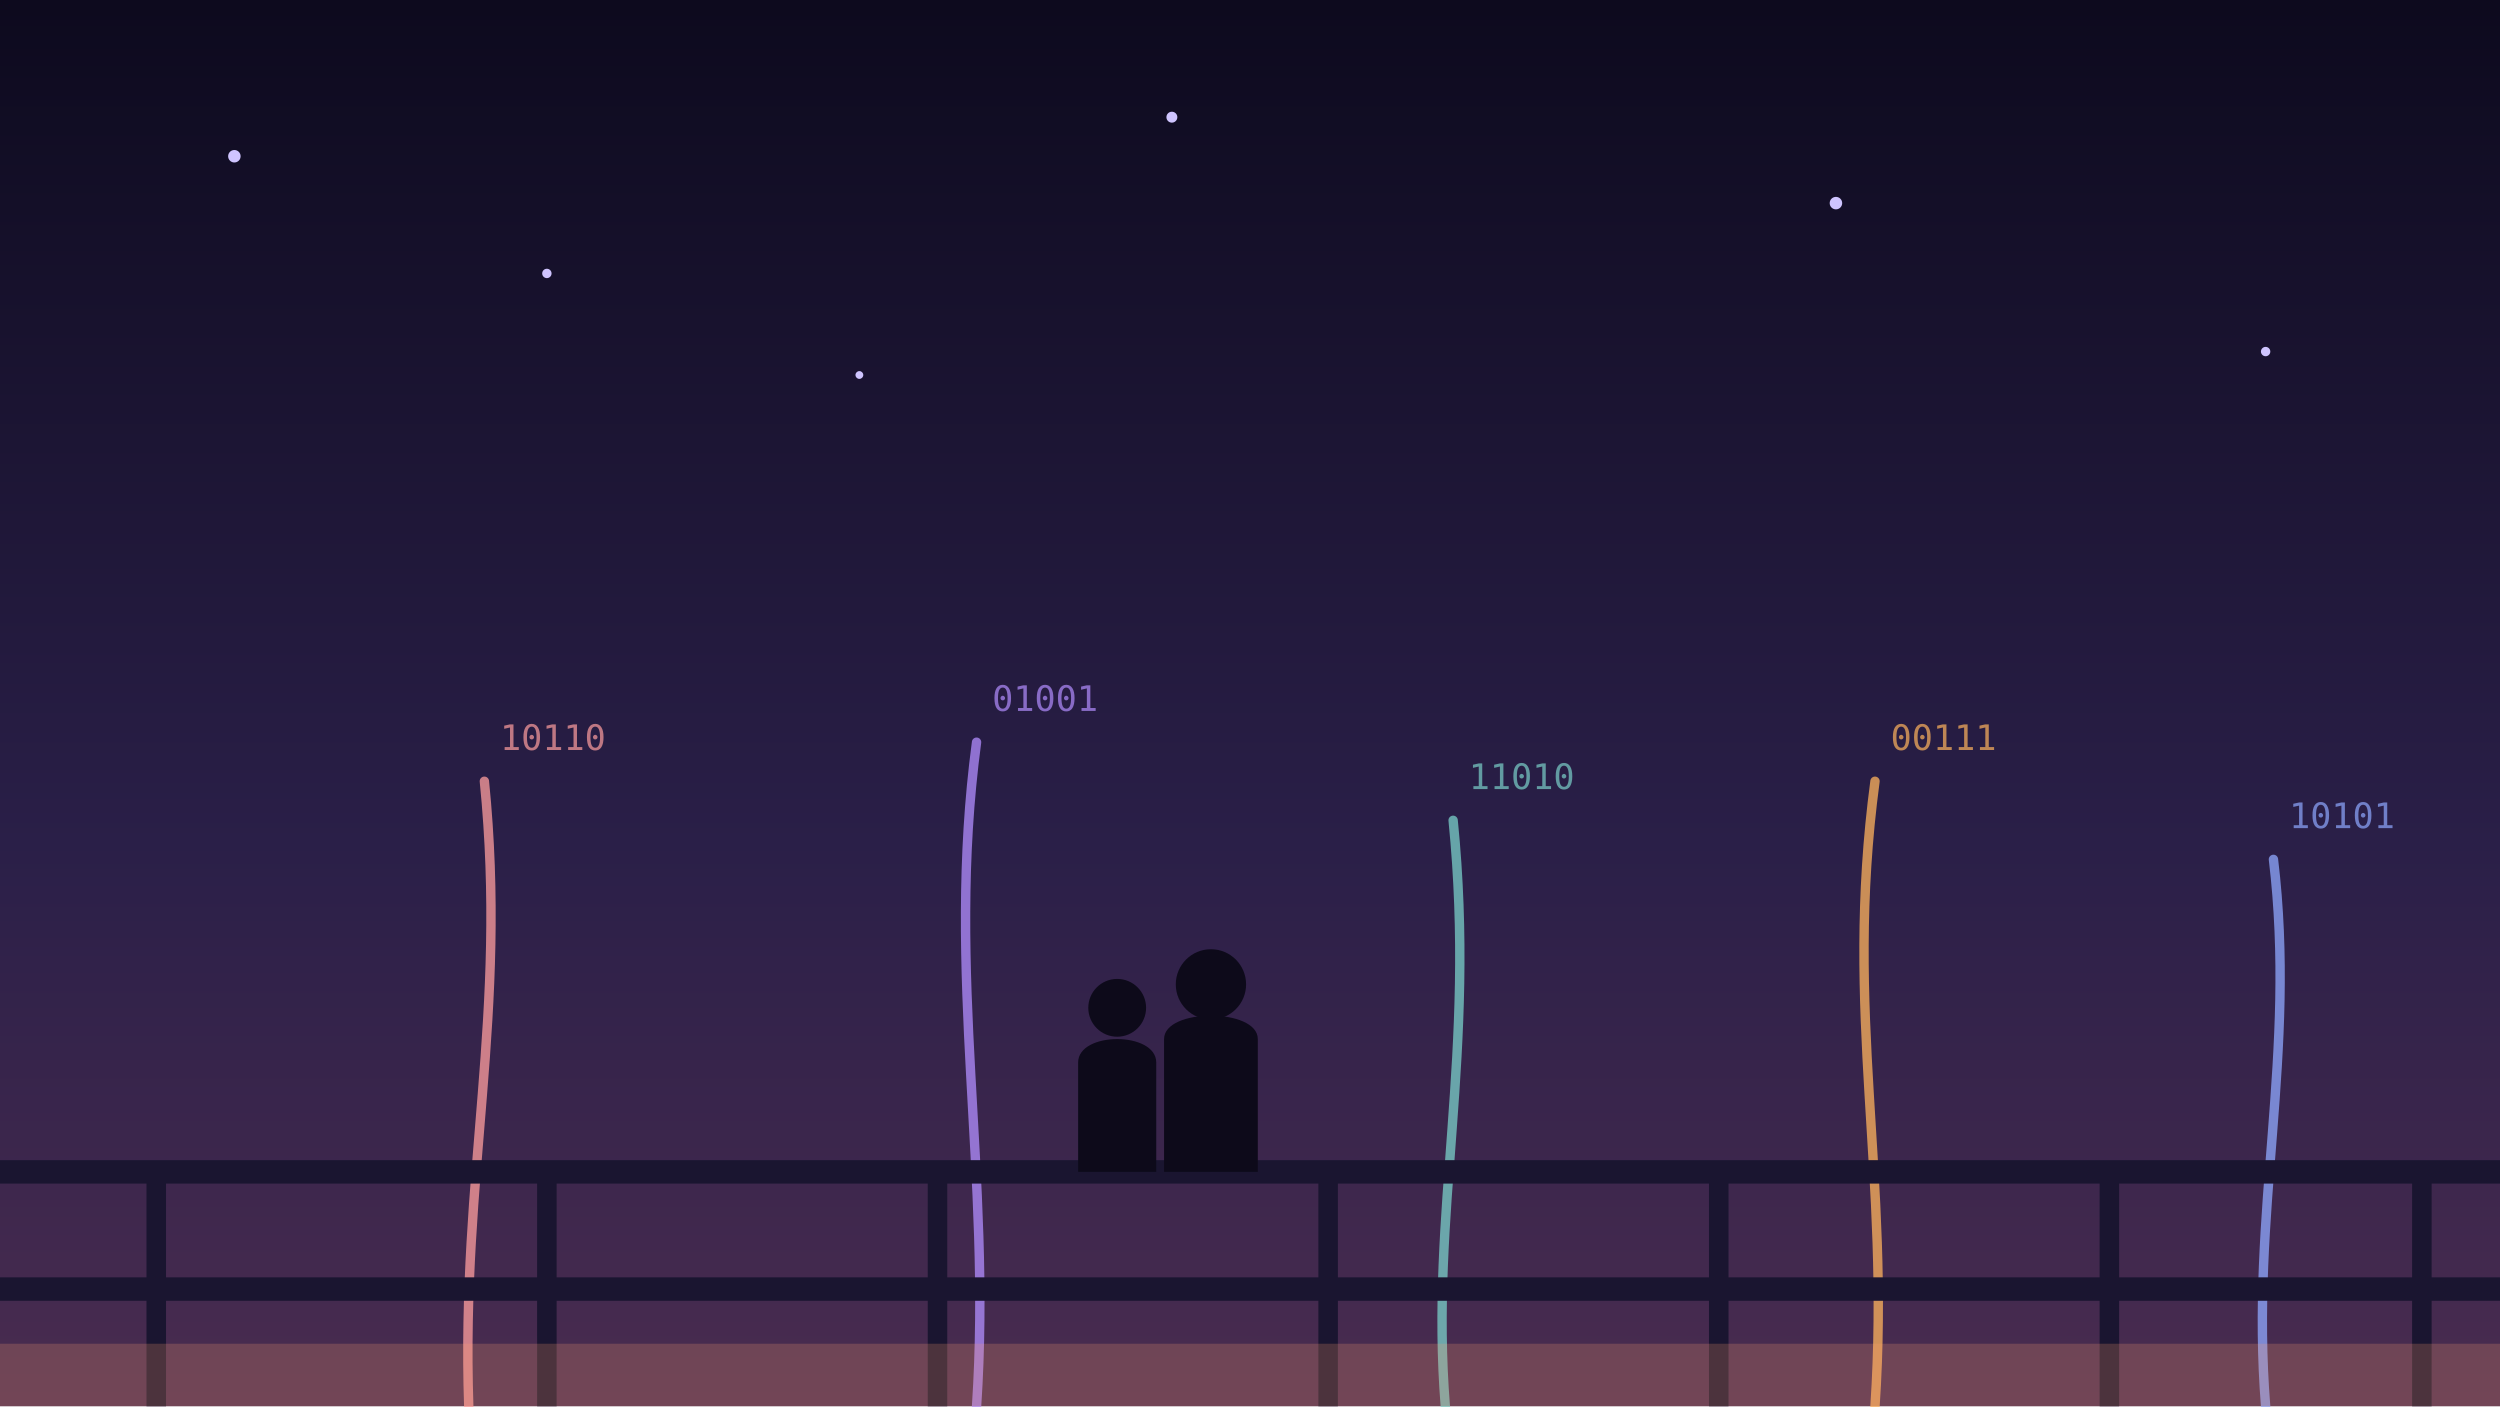
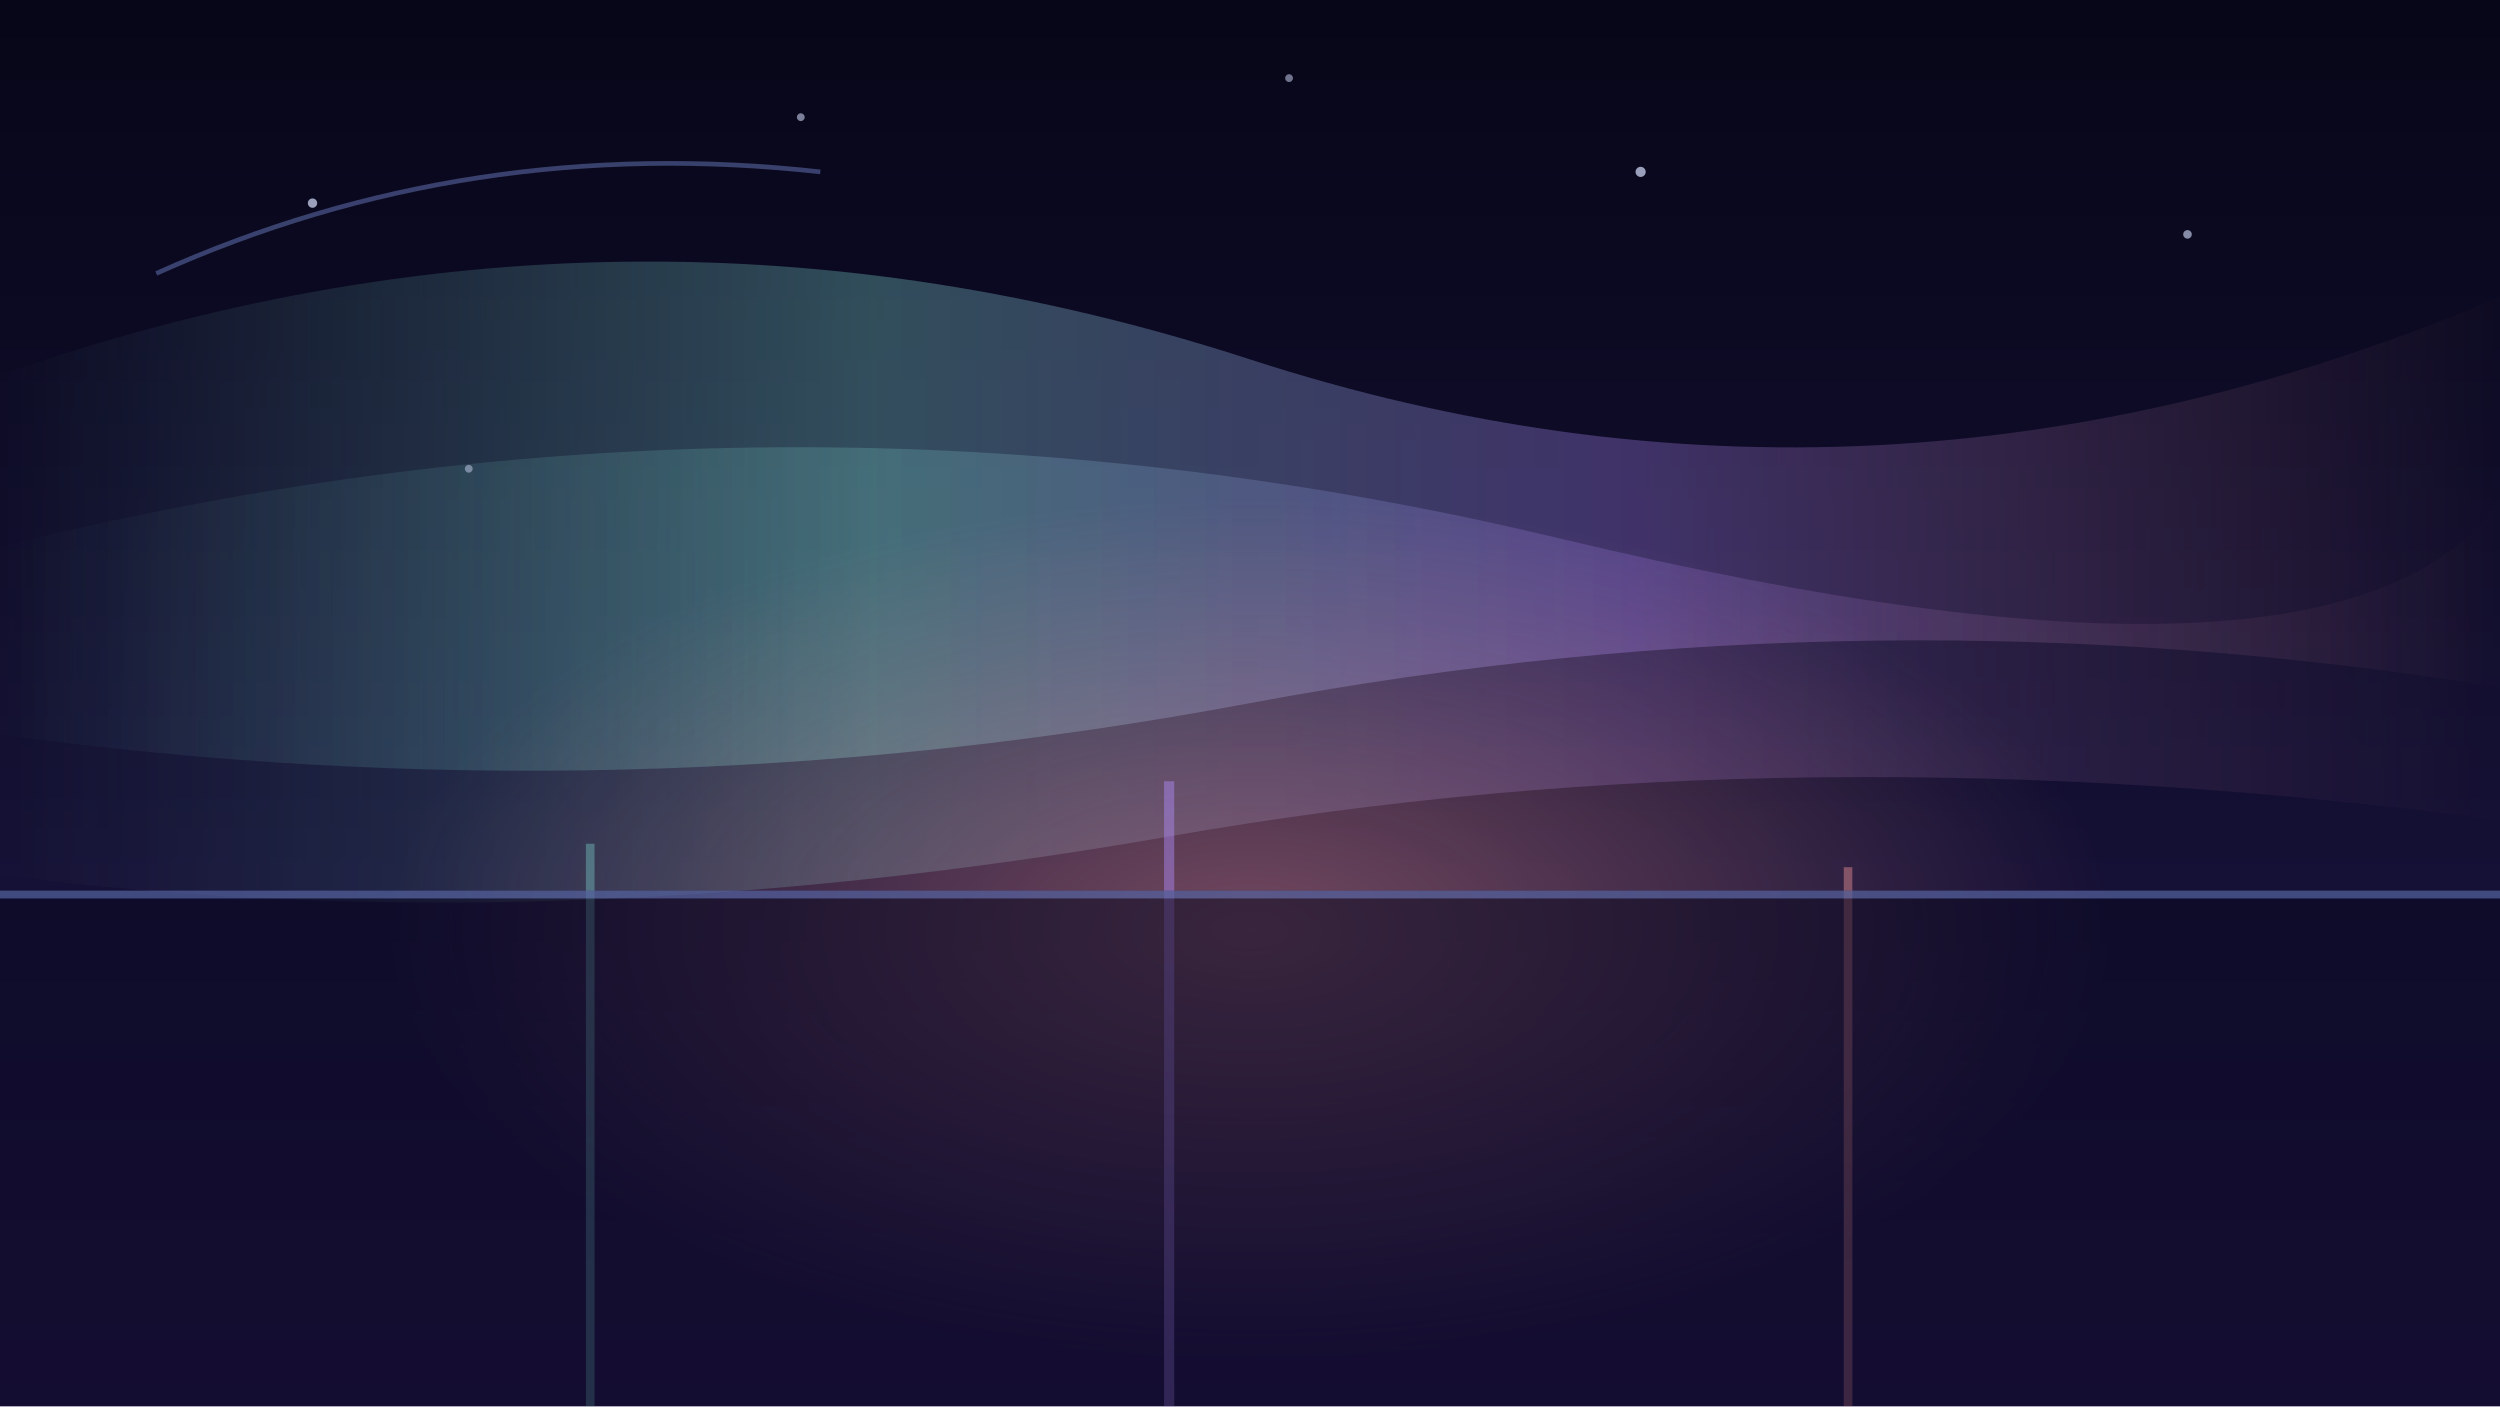
<svg xmlns="http://www.w3.org/2000/svg" width="640" height="360" viewBox="0 0 640 360">
  <defs>
-     <linearGradient id="ed" x1="0" y1="0" x2="0" y2="1">
-       <stop offset="0%" stop-color="#0d0a1e" />
-       <stop offset="60%" stop-color="#2a1f48" />
-       <stop offset="100%" stop-color="#4a2c50" />
+     <linearGradient id="esky" x1="0" y1="0" x2="0" y2="1">
+       <stop offset="0%" stop-color="#070618" />
+       <stop offset="60%" stop-color="#141034" />
+       <stop offset="100%" stop-color="#221546" />
    </linearGradient>
+     <linearGradient id="aurora" x1="0" y1="0" x2="1" y2="0">
+       <stop offset="0%" stop-color="#7ad0c9" stop-opacity="0" />
+       <stop offset="35%" stop-color="#7ad0c9" stop-opacity="0.34" />
+       <stop offset="65%" stop-color="#b28dff" stop-opacity="0.30" />
+       <stop offset="100%" stop-color="#ff9e9e" stop-opacity="0" />
+     </linearGradient>
+     <radialGradient id="eheart" cx="50%" cy="50%" r="50%">
+       <stop offset="0%" stop-color="#ff9e9e" stop-opacity="0.4" />
+       <stop offset="100%" stop-color="#ff9e9e" stop-opacity="0" />
+     </radialGradient>
  </defs>
-   <rect width="640" height="360" fill="url(#ed)" />
-   <g fill="#cfc4ff">
-     <circle cx="60" cy="40" r="1.6" />
-     <circle cx="140" cy="70" r="1.2" />
-     <circle cx="300" cy="30" r="1.4" />
-     <circle cx="470" cy="52" r="1.6" />
-     <circle cx="580" cy="90" r="1.2" />
-     <circle cx="220" cy="96" r="1" />
+   <rect width="640" height="360" fill="url(#esky)" />
+   <path d="M0 96 Q160 40 320 92 T640 76 L640 176 Q480 150 320 180 T0 188 Z" fill="url(#aurora)" />
+   <path d="M0 140 Q200 90 400 138 T640 128 L640 210 Q460 186 300 214 T0 224 Z" fill="url(#aurora)" opacity="0.7" />
+   <g fill="#d7e0ff">
+     <circle cx="80" cy="52" r="1.2" opacity="0.7" />
+     <circle cx="205" cy="30" r="1" opacity="0.55" />
+     <circle cx="420" cy="44" r="1.3" opacity="0.7" />
+     <circle cx="560" cy="60" r="1.1" opacity="0.6" />
+     <circle cx="330" cy="20" r="1" opacity="0.5" />
+     <circle cx="120" cy="120" r="1" opacity="0.45" />
  </g>
-   <g stroke-width="2.4" fill="none" opacity="0.75" stroke-linecap="round">
-     <path d="M120 360 C118 300 130 260 124 200" stroke="#ff9e9e" />
-     <path d="M250 360 C254 300 242 250 250 190" stroke="#b28dff" />
-     <path d="M370 360 C366 310 378 270 372 210" stroke="#7ad0c9" />
-     <path d="M480 360 C484 300 472 260 480 200" stroke="#ffb35c" />
-     <path d="M580 360 C576 310 588 270 582 220" stroke="#8fa8ff" />
+   <path d="M40 70 Q120 34 210 44" stroke="#8fa8ff" stroke-opacity="0.35" stroke-width="1.2" fill="none" />
+   <ellipse cx="320" cy="238" rx="220" ry="110" fill="url(#eheart)" />
+   <g opacity="0.8">
+     <rect x="150" y="216" width="2.2" height="144" fill="#7ad0c9" opacity="0.5" />
+     <rect x="298" y="200" width="2.6" height="160" fill="#b28dff" opacity="0.55" />
+     <rect x="472" y="222" width="2.2" height="138" fill="#ff9e9e" opacity="0.5" />
  </g>
-   <g font-family="monospace" font-size="9" opacity="0.7">
-     <text x="128" y="192" fill="#ff9e9e">10110</text>
-     <text x="254" y="182" fill="#b28dff">01001</text>
-     <text x="376" y="202" fill="#7ad0c9">11010</text>
-     <text x="484" y="192" fill="#ffb35c">00111</text>
-     <text x="586" y="212" fill="#8fa8ff">10101</text>
-   </g>
-   <path d="M0 300 H640 M0 330 H640" stroke="#1a1530" stroke-width="6" />
-   <path d="M40 300 V360 M140 300 V360 M240 300 V360 M340 300 V360 M440 300 V360 M540 300 V360 M620 300 V360" stroke="#1a1530" stroke-width="5" />
-   <g fill="#0d0a1a">
-     <circle cx="310" cy="252" r="9" />
-     <path d="M298 300 L298 266 C298 258 322 258 322 266 L322 300 Z" />
-     <circle cx="286" cy="258" r="7.4" />
-     <path d="M276 300 L276 272 C276 264 296 264 296 272 L296 300 Z" />
-   </g>
-   <rect y="344" width="640" height="16" fill="#ff9e6c" opacity="0.22" />
+   <rect x="0" y="228" width="640" height="132" fill="#0a0820" opacity="0.55" />
+   <rect x="0" y="228" width="640" height="2" fill="#8fa8ff" opacity="0.4" />
</svg>
